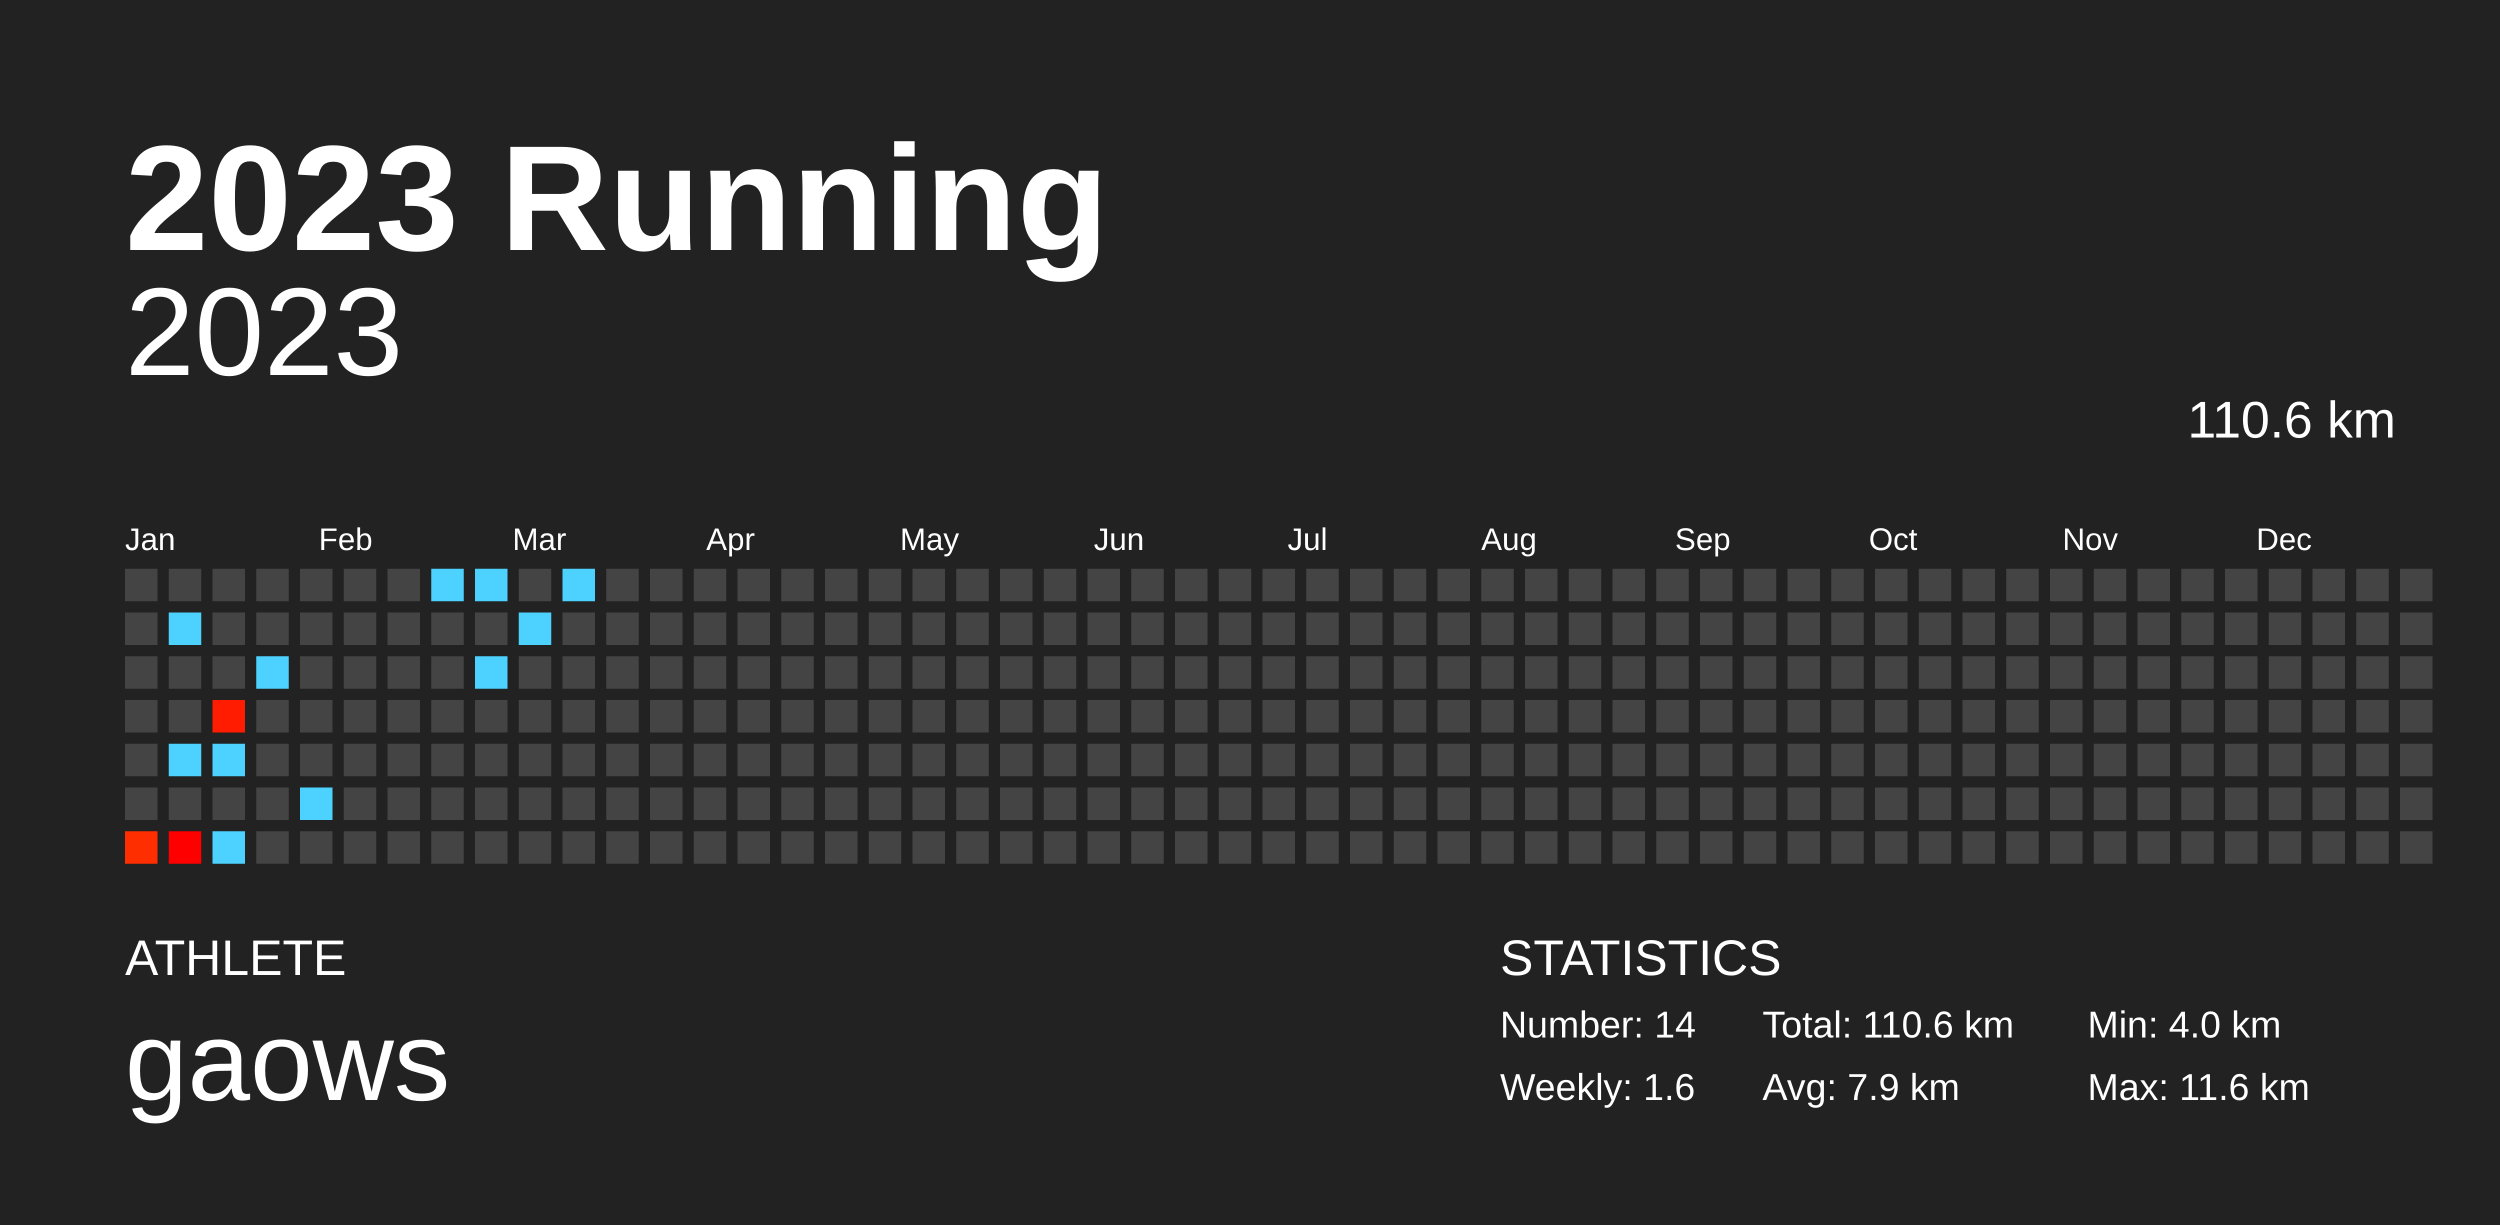
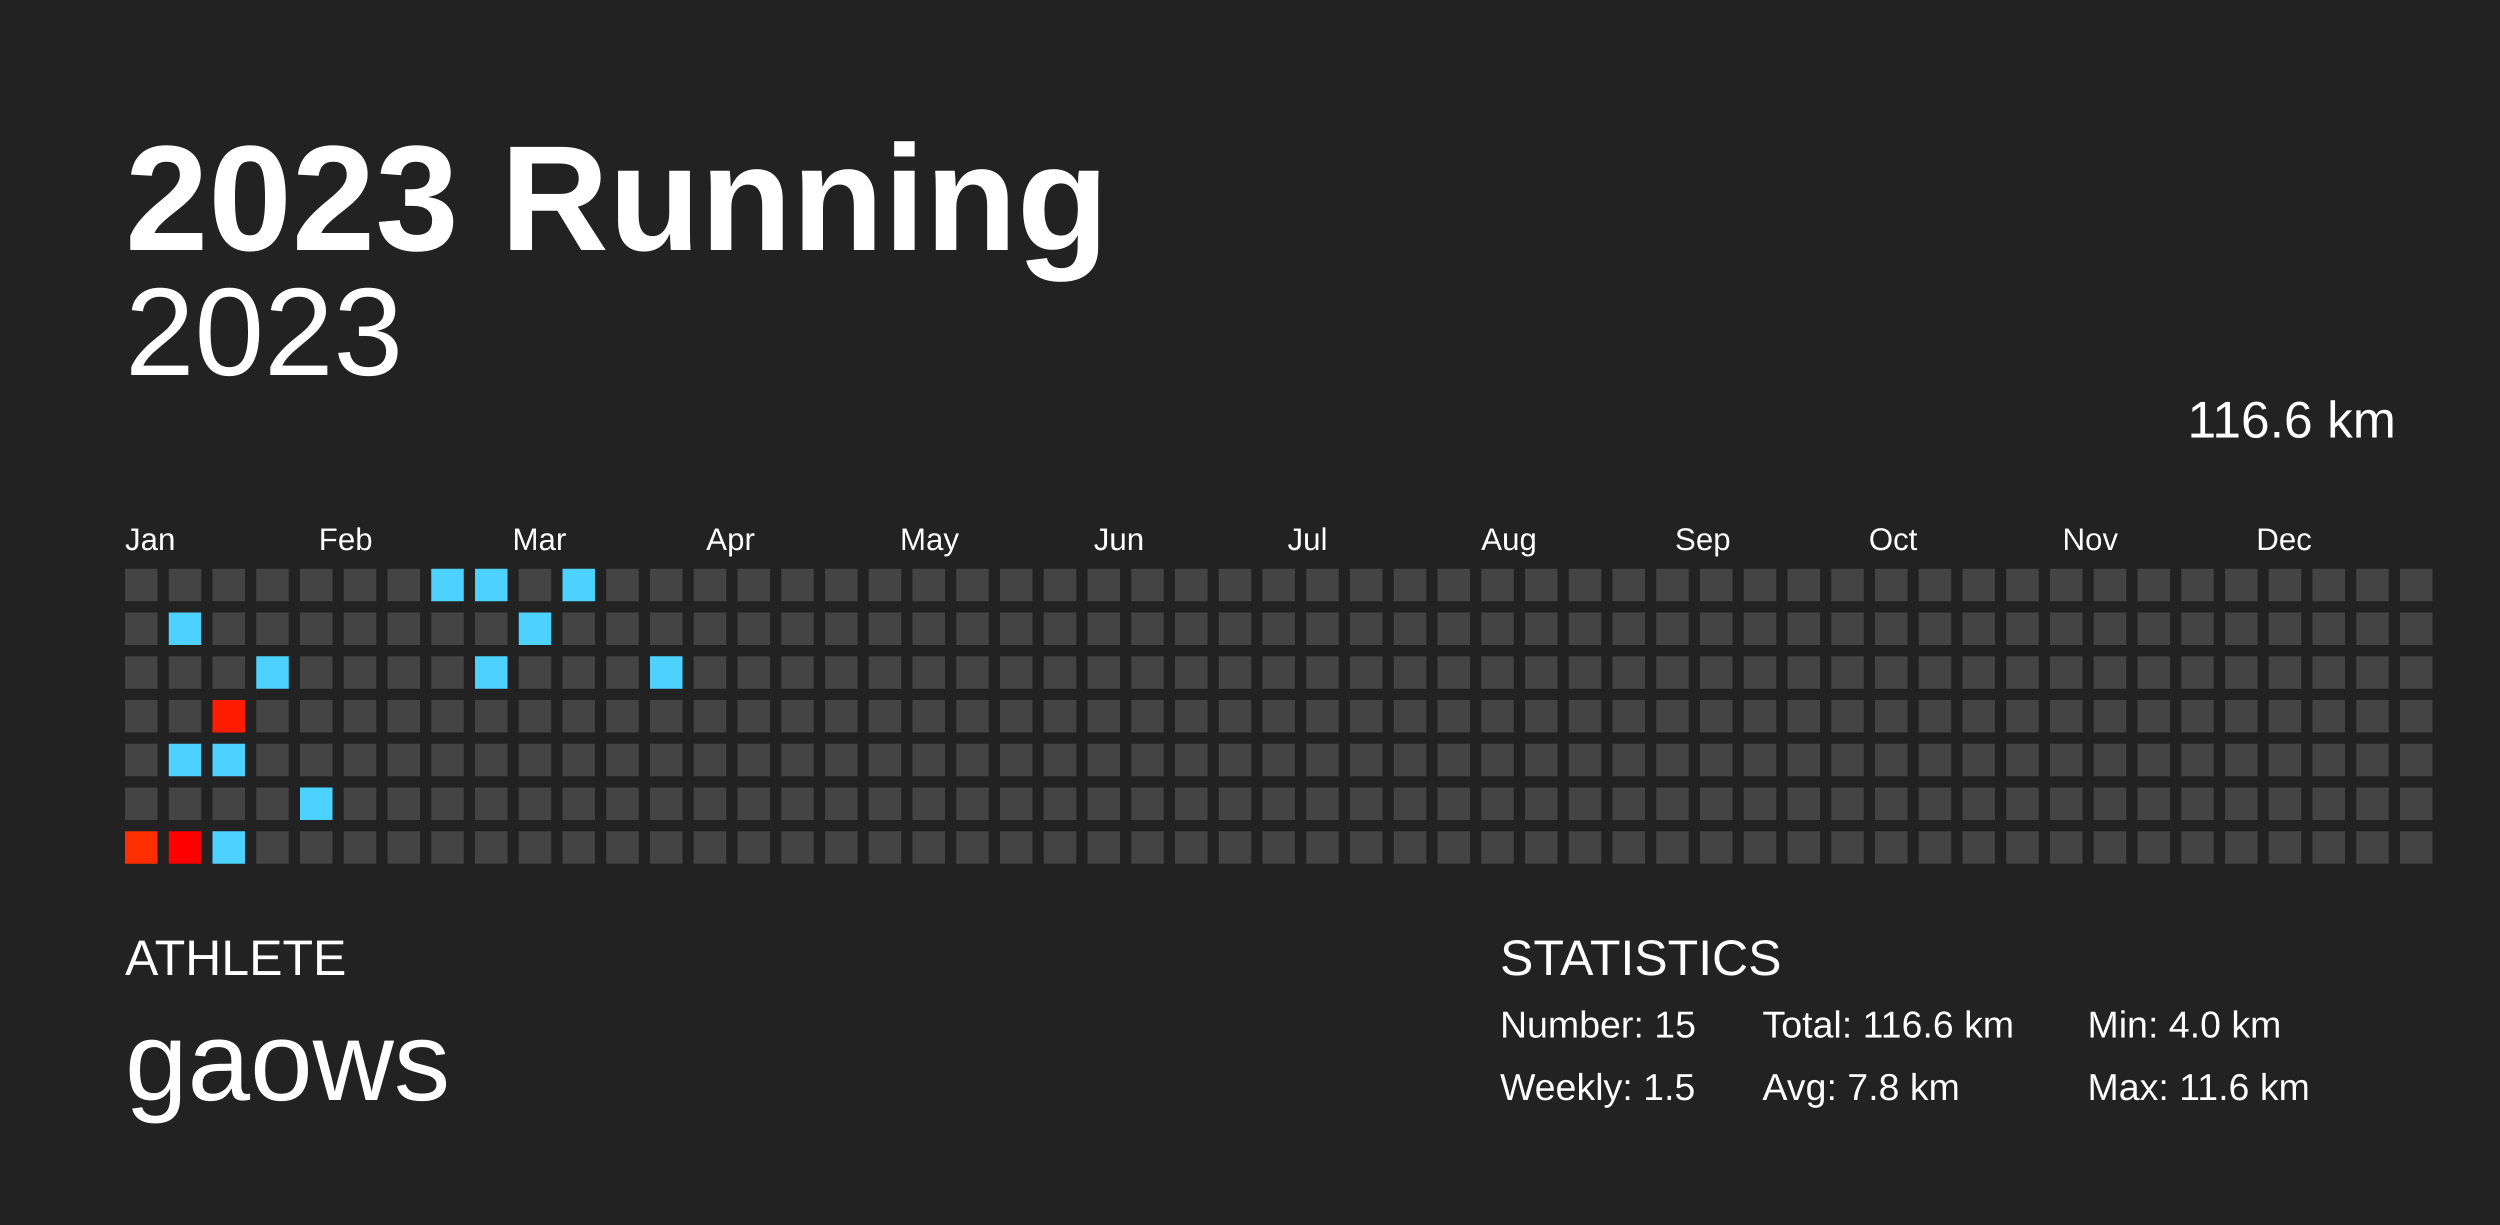
<svg xmlns="http://www.w3.org/2000/svg" baseProfile="full" height="98mm" version="1.1" viewBox="0,0,200,98" width="200mm">
  <defs />
  <rect fill="#222222" height="98" width="200" x="0" y="0" />
  <text fill="#FFFFFF" style="font-size:12px; font-family:Arial; font-weight:bold;" x="10" y="20">2023 Running</text>
  <text fill="#FFFFFF" style="font-size:4px; font-family:Arial" x="10" y="78">ATHLETE</text>
  <text fill="#FFFFFF" style="font-size:9px; font-family:Arial" x="10" y="88">gaows</text>
  <text fill="#FFFFFF" style="font-size:4px; font-family:Arial" x="120" y="78">STATISTICS</text>
-   <text fill="#FFFFFF" style="font-size:3px; font-family:Arial" x="120" y="83">Number: 14</text>
-   <text fill="#FFFFFF" style="font-size:3px; font-family:Arial" x="120" y="88">Weekly: 1.6</text>
-   <text fill="#FFFFFF" style="font-size:3px; font-family:Arial" x="141" y="83">Total: 110.6 km</text>
-   <text fill="#FFFFFF" style="font-size:3px; font-family:Arial" x="141" y="88">Avg: 7.9 km</text>
+   <text fill="#FFFFFF" style="font-size:3px; font-family:Arial" x="120" y="83">Number: 15</text>
+   <text fill="#FFFFFF" style="font-size:3px; font-family:Arial" x="120" y="88">Weekly: 1.5</text>
+   <text fill="#FFFFFF" style="font-size:3px; font-family:Arial" x="141" y="83">Total: 116.6 km</text>
+   <text fill="#FFFFFF" style="font-size:3px; font-family:Arial" x="141" y="88">Avg: 7.8 km</text>
  <text fill="#FFFFFF" style="font-size:3px; font-family:Arial" x="167" y="83">Min: 4.0 km</text>
  <text fill="#FFFFFF" style="font-size:3px; font-family:Arial" x="167" y="88">Max: 11.6 km</text>
  <text alignment-baseline="hanging" fill="#FFFFFF" style="font-size:10.0px; font-family:Arial;" x="10" y="30">2023</text>
-   <text alignment-baseline="hanging" fill="#FFFFFF" style="font-size:4.125px; font-family:Arial;" x="175" y="35">110.6 km</text>
+   <text alignment-baseline="hanging" fill="#FFFFFF" style="font-size:4.125px; font-family:Arial;" x="175" y="35">116.6 km</text>
  <text fill="#FFFFFF" style="font-size:2.5px; font-family:Arial" x="10.0" y="44">Jan</text>
  <text fill="#FFFFFF" style="font-size:2.5px; font-family:Arial" x="25.5" y="44">Feb</text>
  <text fill="#FFFFFF" style="font-size:2.5px; font-family:Arial" x="41.0" y="44">Mar</text>
  <text fill="#FFFFFF" style="font-size:2.5px; font-family:Arial" x="56.5" y="44">Apr</text>
  <text fill="#FFFFFF" style="font-size:2.5px; font-family:Arial" x="72.0" y="44">May</text>
  <text fill="#FFFFFF" style="font-size:2.5px; font-family:Arial" x="87.5" y="44">Jun</text>
  <text fill="#FFFFFF" style="font-size:2.5px; font-family:Arial" x="103.0" y="44">Jul</text>
  <text fill="#FFFFFF" style="font-size:2.5px; font-family:Arial" x="118.5" y="44">Aug</text>
  <text fill="#FFFFFF" style="font-size:2.5px; font-family:Arial" x="134.0" y="44">Sep</text>
  <text fill="#FFFFFF" style="font-size:2.5px; font-family:Arial" x="149.5" y="44">Oct</text>
  <text fill="#FFFFFF" style="font-size:2.5px; font-family:Arial" x="165.0" y="44">Nov</text>
  <text fill="#FFFFFF" style="font-size:2.5px; font-family:Arial" x="180.5" y="44">Dec</text>
  <rect fill="#444444" height="2.6" width="2.6" x="10.0" y="45.5" />
  <rect fill="#444444" height="2.6" width="2.6" x="10.0" y="49.0" />
  <rect fill="#444444" height="2.6" width="2.6" x="10.0" y="52.5" />
  <rect fill="#444444" height="2.6" width="2.6" x="10.0" y="56.0" />
  <rect fill="#444444" height="2.6" width="2.6" x="10.0" y="59.5" />
  <rect fill="#444444" height="2.6" width="2.6" x="10.0" y="63.0" />
  <rect fill="#ff2e00" height="2.6" width="2.6" x="10.0" y="66.5" />
  <rect fill="#444444" height="2.6" width="2.6" x="13.5" y="45.5" />
  <rect fill="#4dd2ff" height="2.6" width="2.6" x="13.5" y="49.0" />
  <rect fill="#444444" height="2.6" width="2.6" x="13.5" y="52.5" />
  <rect fill="#444444" height="2.6" width="2.6" x="13.5" y="56.0" />
  <rect fill="#4dd2ff" height="2.6" width="2.6" x="13.5" y="59.5" />
  <rect fill="#444444" height="2.6" width="2.6" x="13.5" y="63.0" />
  <rect fill="#ff0000" height="2.6" width="2.6" x="13.5" y="66.5" />
  <rect fill="#444444" height="2.6" width="2.6" x="17.0" y="45.5" />
  <rect fill="#444444" height="2.6" width="2.6" x="17.0" y="49.0" />
  <rect fill="#444444" height="2.6" width="2.6" x="17.0" y="52.5" />
  <rect fill="#ff1c00" height="2.6" width="2.6" x="17.0" y="56.0" />
  <rect fill="#4dd2ff" height="2.6" width="2.6" x="17.0" y="59.5" />
  <rect fill="#444444" height="2.6" width="2.6" x="17.0" y="63.0" />
  <rect fill="#4dd2ff" height="2.6" width="2.6" x="17.0" y="66.5" />
  <rect fill="#444444" height="2.6" width="2.6" x="20.5" y="45.5" />
  <rect fill="#444444" height="2.6" width="2.6" x="20.5" y="49.0" />
  <rect fill="#4dd2ff" height="2.6" width="2.6" x="20.5" y="52.5" />
  <rect fill="#444444" height="2.6" width="2.6" x="20.5" y="56.0" />
  <rect fill="#444444" height="2.6" width="2.6" x="20.5" y="59.5" />
  <rect fill="#444444" height="2.6" width="2.6" x="20.5" y="63.0" />
  <rect fill="#444444" height="2.6" width="2.6" x="20.5" y="66.5" />
  <rect fill="#444444" height="2.6" width="2.6" x="24.0" y="45.5" />
  <rect fill="#444444" height="2.6" width="2.6" x="24.0" y="49.0" />
  <rect fill="#444444" height="2.6" width="2.6" x="24.0" y="52.5" />
  <rect fill="#444444" height="2.6" width="2.6" x="24.0" y="56.0" />
  <rect fill="#444444" height="2.6" width="2.6" x="24.0" y="59.5" />
  <rect fill="#4dd2ff" height="2.6" width="2.6" x="24.0" y="63.0" />
  <rect fill="#444444" height="2.6" width="2.6" x="24.0" y="66.5" />
  <rect fill="#444444" height="2.6" width="2.6" x="27.5" y="45.5" />
  <rect fill="#444444" height="2.6" width="2.6" x="27.5" y="49.0" />
  <rect fill="#444444" height="2.6" width="2.6" x="27.5" y="52.5" />
  <rect fill="#444444" height="2.6" width="2.6" x="27.5" y="56.0" />
  <rect fill="#444444" height="2.6" width="2.6" x="27.5" y="59.5" />
  <rect fill="#444444" height="2.6" width="2.6" x="27.5" y="63.0" />
  <rect fill="#444444" height="2.6" width="2.6" x="27.5" y="66.5" />
  <rect fill="#444444" height="2.6" width="2.6" x="31.0" y="45.5" />
  <rect fill="#444444" height="2.6" width="2.6" x="31.0" y="49.0" />
  <rect fill="#444444" height="2.6" width="2.6" x="31.0" y="52.5" />
  <rect fill="#444444" height="2.6" width="2.6" x="31.0" y="56.0" />
  <rect fill="#444444" height="2.6" width="2.6" x="31.0" y="59.5" />
  <rect fill="#444444" height="2.6" width="2.6" x="31.0" y="63.0" />
  <rect fill="#444444" height="2.6" width="2.6" x="31.0" y="66.5" />
  <rect fill="#4dd2ff" height="2.6" width="2.6" x="34.5" y="45.5" />
  <rect fill="#444444" height="2.6" width="2.6" x="34.5" y="49.0" />
  <rect fill="#444444" height="2.6" width="2.6" x="34.5" y="52.5" />
  <rect fill="#444444" height="2.6" width="2.6" x="34.5" y="56.0" />
  <rect fill="#444444" height="2.6" width="2.6" x="34.5" y="59.5" />
  <rect fill="#444444" height="2.6" width="2.6" x="34.5" y="63.0" />
  <rect fill="#444444" height="2.6" width="2.6" x="34.5" y="66.5" />
  <rect fill="#4dd2ff" height="2.6" width="2.6" x="38.0" y="45.5" />
  <rect fill="#444444" height="2.6" width="2.6" x="38.0" y="49.0" />
  <rect fill="#4dd2ff" height="2.6" width="2.6" x="38.0" y="52.5" />
  <rect fill="#444444" height="2.6" width="2.6" x="38.0" y="56.0" />
  <rect fill="#444444" height="2.6" width="2.6" x="38.0" y="59.5" />
  <rect fill="#444444" height="2.6" width="2.6" x="38.0" y="63.0" />
  <rect fill="#444444" height="2.6" width="2.6" x="38.0" y="66.5" />
  <rect fill="#444444" height="2.6" width="2.6" x="41.5" y="45.5" />
  <rect fill="#4dd2ff" height="2.6" width="2.6" x="41.5" y="49.0" />
  <rect fill="#444444" height="2.6" width="2.6" x="41.5" y="52.5" />
  <rect fill="#444444" height="2.6" width="2.6" x="41.5" y="56.0" />
  <rect fill="#444444" height="2.6" width="2.6" x="41.5" y="59.5" />
  <rect fill="#444444" height="2.6" width="2.6" x="41.5" y="63.0" />
  <rect fill="#444444" height="2.6" width="2.6" x="41.5" y="66.5" />
  <rect fill="#4dd2ff" height="2.6" width="2.6" x="45.0" y="45.5" />
  <rect fill="#444444" height="2.6" width="2.6" x="45.0" y="49.0" />
  <rect fill="#444444" height="2.6" width="2.6" x="45.0" y="52.5" />
  <rect fill="#444444" height="2.6" width="2.6" x="45.0" y="56.0" />
  <rect fill="#444444" height="2.6" width="2.6" x="45.0" y="59.5" />
  <rect fill="#444444" height="2.6" width="2.6" x="45.0" y="63.0" />
  <rect fill="#444444" height="2.6" width="2.6" x="45.0" y="66.5" />
  <rect fill="#444444" height="2.6" width="2.6" x="48.5" y="45.5" />
  <rect fill="#444444" height="2.6" width="2.6" x="48.5" y="49.0" />
  <rect fill="#444444" height="2.6" width="2.6" x="48.5" y="52.5" />
  <rect fill="#444444" height="2.6" width="2.6" x="48.5" y="56.0" />
  <rect fill="#444444" height="2.6" width="2.6" x="48.5" y="59.5" />
  <rect fill="#444444" height="2.6" width="2.6" x="48.5" y="63.0" />
  <rect fill="#444444" height="2.6" width="2.6" x="48.5" y="66.5" />
  <rect fill="#444444" height="2.6" width="2.6" x="52.0" y="45.5" />
  <rect fill="#444444" height="2.6" width="2.6" x="52.0" y="49.0" />
-   <rect fill="#444444" height="2.6" width="2.6" x="52.0" y="52.5" />
+   <rect fill="#4dd2ff" height="2.6" width="2.6" x="52.0" y="52.5" />
  <rect fill="#444444" height="2.6" width="2.6" x="52.0" y="56.0" />
  <rect fill="#444444" height="2.6" width="2.6" x="52.0" y="59.5" />
  <rect fill="#444444" height="2.6" width="2.6" x="52.0" y="63.0" />
  <rect fill="#444444" height="2.6" width="2.6" x="52.0" y="66.5" />
  <rect fill="#444444" height="2.6" width="2.6" x="55.5" y="45.5" />
  <rect fill="#444444" height="2.6" width="2.6" x="55.5" y="49.0" />
  <rect fill="#444444" height="2.6" width="2.6" x="55.5" y="52.5" />
  <rect fill="#444444" height="2.6" width="2.6" x="55.5" y="56.0" />
  <rect fill="#444444" height="2.6" width="2.6" x="55.5" y="59.5" />
  <rect fill="#444444" height="2.6" width="2.6" x="55.5" y="63.0" />
  <rect fill="#444444" height="2.6" width="2.6" x="55.5" y="66.5" />
  <rect fill="#444444" height="2.6" width="2.6" x="59.0" y="45.5" />
  <rect fill="#444444" height="2.6" width="2.6" x="59.0" y="49.0" />
  <rect fill="#444444" height="2.6" width="2.6" x="59.0" y="52.5" />
  <rect fill="#444444" height="2.6" width="2.6" x="59.0" y="56.0" />
  <rect fill="#444444" height="2.6" width="2.6" x="59.0" y="59.5" />
  <rect fill="#444444" height="2.6" width="2.6" x="59.0" y="63.0" />
  <rect fill="#444444" height="2.6" width="2.6" x="59.0" y="66.5" />
  <rect fill="#444444" height="2.6" width="2.6" x="62.5" y="45.5" />
  <rect fill="#444444" height="2.6" width="2.6" x="62.5" y="49.0" />
  <rect fill="#444444" height="2.6" width="2.6" x="62.5" y="52.5" />
  <rect fill="#444444" height="2.6" width="2.6" x="62.5" y="56.0" />
  <rect fill="#444444" height="2.6" width="2.6" x="62.5" y="59.5" />
  <rect fill="#444444" height="2.6" width="2.6" x="62.5" y="63.0" />
  <rect fill="#444444" height="2.6" width="2.6" x="62.5" y="66.5" />
  <rect fill="#444444" height="2.6" width="2.6" x="66.0" y="45.5" />
  <rect fill="#444444" height="2.6" width="2.6" x="66.0" y="49.0" />
  <rect fill="#444444" height="2.6" width="2.6" x="66.0" y="52.5" />
  <rect fill="#444444" height="2.6" width="2.6" x="66.0" y="56.0" />
  <rect fill="#444444" height="2.6" width="2.6" x="66.0" y="59.5" />
  <rect fill="#444444" height="2.6" width="2.6" x="66.0" y="63.0" />
  <rect fill="#444444" height="2.6" width="2.6" x="66.0" y="66.5" />
  <rect fill="#444444" height="2.6" width="2.6" x="69.5" y="45.5" />
  <rect fill="#444444" height="2.6" width="2.6" x="69.5" y="49.0" />
  <rect fill="#444444" height="2.6" width="2.6" x="69.5" y="52.5" />
  <rect fill="#444444" height="2.6" width="2.6" x="69.5" y="56.0" />
  <rect fill="#444444" height="2.6" width="2.6" x="69.5" y="59.5" />
  <rect fill="#444444" height="2.6" width="2.6" x="69.5" y="63.0" />
  <rect fill="#444444" height="2.6" width="2.6" x="69.5" y="66.5" />
  <rect fill="#444444" height="2.6" width="2.6" x="73.0" y="45.5" />
  <rect fill="#444444" height="2.6" width="2.6" x="73.0" y="49.0" />
  <rect fill="#444444" height="2.6" width="2.6" x="73.0" y="52.5" />
  <rect fill="#444444" height="2.6" width="2.6" x="73.0" y="56.0" />
  <rect fill="#444444" height="2.6" width="2.6" x="73.0" y="59.5" />
  <rect fill="#444444" height="2.6" width="2.6" x="73.0" y="63.0" />
  <rect fill="#444444" height="2.6" width="2.6" x="73.0" y="66.5" />
  <rect fill="#444444" height="2.6" width="2.6" x="76.5" y="45.5" />
  <rect fill="#444444" height="2.6" width="2.6" x="76.5" y="49.0" />
  <rect fill="#444444" height="2.6" width="2.6" x="76.5" y="52.5" />
  <rect fill="#444444" height="2.6" width="2.6" x="76.5" y="56.0" />
  <rect fill="#444444" height="2.6" width="2.6" x="76.5" y="59.5" />
  <rect fill="#444444" height="2.6" width="2.6" x="76.5" y="63.0" />
  <rect fill="#444444" height="2.6" width="2.6" x="76.5" y="66.5" />
  <rect fill="#444444" height="2.6" width="2.6" x="80.0" y="45.5" />
  <rect fill="#444444" height="2.6" width="2.6" x="80.0" y="49.0" />
  <rect fill="#444444" height="2.6" width="2.6" x="80.0" y="52.5" />
  <rect fill="#444444" height="2.6" width="2.6" x="80.0" y="56.0" />
  <rect fill="#444444" height="2.6" width="2.6" x="80.0" y="59.5" />
  <rect fill="#444444" height="2.6" width="2.6" x="80.0" y="63.0" />
  <rect fill="#444444" height="2.6" width="2.6" x="80.0" y="66.5" />
  <rect fill="#444444" height="2.6" width="2.6" x="83.5" y="45.5" />
  <rect fill="#444444" height="2.6" width="2.6" x="83.5" y="49.0" />
  <rect fill="#444444" height="2.6" width="2.6" x="83.5" y="52.5" />
  <rect fill="#444444" height="2.6" width="2.6" x="83.5" y="56.0" />
  <rect fill="#444444" height="2.6" width="2.6" x="83.5" y="59.5" />
  <rect fill="#444444" height="2.6" width="2.6" x="83.5" y="63.0" />
  <rect fill="#444444" height="2.6" width="2.6" x="83.5" y="66.5" />
  <rect fill="#444444" height="2.6" width="2.6" x="87.0" y="45.5" />
  <rect fill="#444444" height="2.6" width="2.6" x="87.0" y="49.0" />
  <rect fill="#444444" height="2.6" width="2.6" x="87.0" y="52.5" />
  <rect fill="#444444" height="2.6" width="2.6" x="87.0" y="56.0" />
  <rect fill="#444444" height="2.6" width="2.6" x="87.0" y="59.5" />
  <rect fill="#444444" height="2.6" width="2.6" x="87.0" y="63.0" />
  <rect fill="#444444" height="2.6" width="2.6" x="87.0" y="66.5" />
  <rect fill="#444444" height="2.6" width="2.6" x="90.5" y="45.5" />
  <rect fill="#444444" height="2.6" width="2.6" x="90.5" y="49.0" />
  <rect fill="#444444" height="2.6" width="2.6" x="90.5" y="52.5" />
  <rect fill="#444444" height="2.6" width="2.6" x="90.5" y="56.0" />
  <rect fill="#444444" height="2.6" width="2.6" x="90.5" y="59.5" />
  <rect fill="#444444" height="2.6" width="2.6" x="90.5" y="63.0" />
  <rect fill="#444444" height="2.6" width="2.6" x="90.5" y="66.5" />
  <rect fill="#444444" height="2.6" width="2.6" x="94.0" y="45.5" />
  <rect fill="#444444" height="2.6" width="2.6" x="94.0" y="49.0" />
  <rect fill="#444444" height="2.6" width="2.6" x="94.0" y="52.5" />
  <rect fill="#444444" height="2.6" width="2.6" x="94.0" y="56.0" />
  <rect fill="#444444" height="2.6" width="2.6" x="94.0" y="59.5" />
  <rect fill="#444444" height="2.6" width="2.6" x="94.0" y="63.0" />
  <rect fill="#444444" height="2.6" width="2.6" x="94.0" y="66.5" />
  <rect fill="#444444" height="2.6" width="2.6" x="97.5" y="45.5" />
  <rect fill="#444444" height="2.6" width="2.6" x="97.5" y="49.0" />
  <rect fill="#444444" height="2.6" width="2.6" x="97.5" y="52.5" />
  <rect fill="#444444" height="2.6" width="2.6" x="97.5" y="56.0" />
  <rect fill="#444444" height="2.6" width="2.6" x="97.5" y="59.5" />
  <rect fill="#444444" height="2.6" width="2.6" x="97.5" y="63.0" />
  <rect fill="#444444" height="2.6" width="2.6" x="97.5" y="66.5" />
  <rect fill="#444444" height="2.6" width="2.6" x="101.0" y="45.5" />
  <rect fill="#444444" height="2.6" width="2.6" x="101.0" y="49.0" />
  <rect fill="#444444" height="2.6" width="2.6" x="101.0" y="52.5" />
  <rect fill="#444444" height="2.6" width="2.6" x="101.0" y="56.0" />
  <rect fill="#444444" height="2.6" width="2.6" x="101.0" y="59.5" />
  <rect fill="#444444" height="2.6" width="2.6" x="101.0" y="63.0" />
  <rect fill="#444444" height="2.6" width="2.6" x="101.0" y="66.5" />
  <rect fill="#444444" height="2.6" width="2.6" x="104.5" y="45.5" />
  <rect fill="#444444" height="2.6" width="2.6" x="104.5" y="49.0" />
  <rect fill="#444444" height="2.6" width="2.6" x="104.5" y="52.5" />
  <rect fill="#444444" height="2.6" width="2.6" x="104.5" y="56.0" />
  <rect fill="#444444" height="2.6" width="2.6" x="104.5" y="59.5" />
  <rect fill="#444444" height="2.6" width="2.6" x="104.5" y="63.0" />
  <rect fill="#444444" height="2.6" width="2.6" x="104.5" y="66.5" />
  <rect fill="#444444" height="2.6" width="2.6" x="108.0" y="45.5" />
  <rect fill="#444444" height="2.6" width="2.6" x="108.0" y="49.0" />
  <rect fill="#444444" height="2.6" width="2.6" x="108.0" y="52.5" />
  <rect fill="#444444" height="2.6" width="2.6" x="108.0" y="56.0" />
  <rect fill="#444444" height="2.6" width="2.6" x="108.0" y="59.5" />
  <rect fill="#444444" height="2.6" width="2.6" x="108.0" y="63.0" />
  <rect fill="#444444" height="2.6" width="2.6" x="108.0" y="66.5" />
  <rect fill="#444444" height="2.6" width="2.6" x="111.5" y="45.5" />
  <rect fill="#444444" height="2.6" width="2.6" x="111.5" y="49.0" />
  <rect fill="#444444" height="2.6" width="2.6" x="111.5" y="52.5" />
  <rect fill="#444444" height="2.6" width="2.6" x="111.5" y="56.0" />
  <rect fill="#444444" height="2.6" width="2.6" x="111.5" y="59.5" />
  <rect fill="#444444" height="2.6" width="2.6" x="111.5" y="63.0" />
  <rect fill="#444444" height="2.6" width="2.6" x="111.5" y="66.5" />
  <rect fill="#444444" height="2.6" width="2.6" x="115.0" y="45.5" />
  <rect fill="#444444" height="2.6" width="2.6" x="115.0" y="49.0" />
  <rect fill="#444444" height="2.6" width="2.6" x="115.0" y="52.5" />
  <rect fill="#444444" height="2.6" width="2.6" x="115.0" y="56.0" />
  <rect fill="#444444" height="2.6" width="2.6" x="115.0" y="59.5" />
  <rect fill="#444444" height="2.6" width="2.6" x="115.0" y="63.0" />
  <rect fill="#444444" height="2.6" width="2.6" x="115.0" y="66.5" />
  <rect fill="#444444" height="2.6" width="2.6" x="118.5" y="45.5" />
  <rect fill="#444444" height="2.6" width="2.6" x="118.5" y="49.0" />
  <rect fill="#444444" height="2.6" width="2.6" x="118.5" y="52.5" />
  <rect fill="#444444" height="2.6" width="2.6" x="118.5" y="56.0" />
  <rect fill="#444444" height="2.6" width="2.6" x="118.5" y="59.5" />
  <rect fill="#444444" height="2.6" width="2.6" x="118.5" y="63.0" />
  <rect fill="#444444" height="2.6" width="2.6" x="118.5" y="66.5" />
  <rect fill="#444444" height="2.6" width="2.6" x="122.0" y="45.5" />
  <rect fill="#444444" height="2.6" width="2.6" x="122.0" y="49.0" />
  <rect fill="#444444" height="2.6" width="2.6" x="122.0" y="52.5" />
  <rect fill="#444444" height="2.6" width="2.6" x="122.0" y="56.0" />
  <rect fill="#444444" height="2.6" width="2.6" x="122.0" y="59.5" />
  <rect fill="#444444" height="2.6" width="2.6" x="122.0" y="63.0" />
  <rect fill="#444444" height="2.6" width="2.6" x="122.0" y="66.5" />
  <rect fill="#444444" height="2.6" width="2.6" x="125.5" y="45.5" />
  <rect fill="#444444" height="2.6" width="2.6" x="125.5" y="49.0" />
  <rect fill="#444444" height="2.6" width="2.6" x="125.5" y="52.5" />
  <rect fill="#444444" height="2.6" width="2.6" x="125.5" y="56.0" />
  <rect fill="#444444" height="2.6" width="2.6" x="125.5" y="59.5" />
  <rect fill="#444444" height="2.6" width="2.6" x="125.5" y="63.0" />
  <rect fill="#444444" height="2.6" width="2.6" x="125.5" y="66.5" />
  <rect fill="#444444" height="2.6" width="2.6" x="129.0" y="45.5" />
  <rect fill="#444444" height="2.6" width="2.6" x="129.0" y="49.0" />
  <rect fill="#444444" height="2.6" width="2.6" x="129.0" y="52.5" />
  <rect fill="#444444" height="2.6" width="2.6" x="129.0" y="56.0" />
  <rect fill="#444444" height="2.6" width="2.6" x="129.0" y="59.5" />
  <rect fill="#444444" height="2.6" width="2.6" x="129.0" y="63.0" />
  <rect fill="#444444" height="2.6" width="2.6" x="129.0" y="66.5" />
  <rect fill="#444444" height="2.6" width="2.6" x="132.5" y="45.5" />
  <rect fill="#444444" height="2.6" width="2.6" x="132.5" y="49.0" />
  <rect fill="#444444" height="2.6" width="2.6" x="132.5" y="52.5" />
  <rect fill="#444444" height="2.6" width="2.6" x="132.5" y="56.0" />
  <rect fill="#444444" height="2.6" width="2.6" x="132.5" y="59.5" />
  <rect fill="#444444" height="2.6" width="2.6" x="132.5" y="63.0" />
  <rect fill="#444444" height="2.6" width="2.6" x="132.5" y="66.5" />
  <rect fill="#444444" height="2.6" width="2.6" x="136.0" y="45.5" />
  <rect fill="#444444" height="2.6" width="2.6" x="136.0" y="49.0" />
  <rect fill="#444444" height="2.6" width="2.6" x="136.0" y="52.5" />
  <rect fill="#444444" height="2.6" width="2.6" x="136.0" y="56.0" />
  <rect fill="#444444" height="2.6" width="2.6" x="136.0" y="59.5" />
  <rect fill="#444444" height="2.6" width="2.6" x="136.0" y="63.0" />
  <rect fill="#444444" height="2.6" width="2.6" x="136.0" y="66.5" />
  <rect fill="#444444" height="2.6" width="2.6" x="139.5" y="45.5" />
  <rect fill="#444444" height="2.6" width="2.6" x="139.5" y="49.0" />
  <rect fill="#444444" height="2.6" width="2.6" x="139.5" y="52.5" />
  <rect fill="#444444" height="2.6" width="2.6" x="139.5" y="56.0" />
  <rect fill="#444444" height="2.6" width="2.6" x="139.5" y="59.5" />
  <rect fill="#444444" height="2.6" width="2.6" x="139.5" y="63.0" />
  <rect fill="#444444" height="2.6" width="2.6" x="139.5" y="66.5" />
  <rect fill="#444444" height="2.6" width="2.6" x="143.0" y="45.5" />
  <rect fill="#444444" height="2.6" width="2.6" x="143.0" y="49.0" />
  <rect fill="#444444" height="2.6" width="2.6" x="143.0" y="52.5" />
  <rect fill="#444444" height="2.6" width="2.6" x="143.0" y="56.0" />
  <rect fill="#444444" height="2.6" width="2.6" x="143.0" y="59.5" />
  <rect fill="#444444" height="2.6" width="2.6" x="143.0" y="63.0" />
  <rect fill="#444444" height="2.6" width="2.6" x="143.0" y="66.5" />
  <rect fill="#444444" height="2.6" width="2.6" x="146.5" y="45.5" />
  <rect fill="#444444" height="2.6" width="2.6" x="146.5" y="49.0" />
  <rect fill="#444444" height="2.6" width="2.6" x="146.5" y="52.5" />
  <rect fill="#444444" height="2.6" width="2.6" x="146.5" y="56.0" />
  <rect fill="#444444" height="2.6" width="2.6" x="146.5" y="59.5" />
  <rect fill="#444444" height="2.6" width="2.6" x="146.5" y="63.0" />
  <rect fill="#444444" height="2.6" width="2.6" x="146.5" y="66.5" />
  <rect fill="#444444" height="2.6" width="2.6" x="150.0" y="45.5" />
  <rect fill="#444444" height="2.6" width="2.6" x="150.0" y="49.0" />
  <rect fill="#444444" height="2.6" width="2.6" x="150.0" y="52.5" />
  <rect fill="#444444" height="2.6" width="2.6" x="150.0" y="56.0" />
  <rect fill="#444444" height="2.6" width="2.6" x="150.0" y="59.5" />
  <rect fill="#444444" height="2.6" width="2.6" x="150.0" y="63.0" />
  <rect fill="#444444" height="2.6" width="2.6" x="150.0" y="66.5" />
  <rect fill="#444444" height="2.6" width="2.6" x="153.5" y="45.5" />
  <rect fill="#444444" height="2.6" width="2.6" x="153.5" y="49.0" />
  <rect fill="#444444" height="2.6" width="2.6" x="153.5" y="52.5" />
  <rect fill="#444444" height="2.6" width="2.6" x="153.5" y="56.0" />
  <rect fill="#444444" height="2.6" width="2.6" x="153.5" y="59.5" />
  <rect fill="#444444" height="2.6" width="2.6" x="153.5" y="63.0" />
  <rect fill="#444444" height="2.6" width="2.6" x="153.5" y="66.5" />
  <rect fill="#444444" height="2.6" width="2.6" x="157.0" y="45.5" />
  <rect fill="#444444" height="2.6" width="2.6" x="157.0" y="49.0" />
  <rect fill="#444444" height="2.6" width="2.6" x="157.0" y="52.5" />
  <rect fill="#444444" height="2.6" width="2.6" x="157.0" y="56.0" />
  <rect fill="#444444" height="2.6" width="2.6" x="157.0" y="59.5" />
  <rect fill="#444444" height="2.6" width="2.6" x="157.0" y="63.0" />
  <rect fill="#444444" height="2.6" width="2.6" x="157.0" y="66.5" />
  <rect fill="#444444" height="2.6" width="2.6" x="160.5" y="45.5" />
  <rect fill="#444444" height="2.6" width="2.6" x="160.5" y="49.0" />
  <rect fill="#444444" height="2.6" width="2.6" x="160.5" y="52.5" />
  <rect fill="#444444" height="2.6" width="2.6" x="160.5" y="56.0" />
  <rect fill="#444444" height="2.6" width="2.6" x="160.5" y="59.5" />
  <rect fill="#444444" height="2.6" width="2.6" x="160.5" y="63.0" />
  <rect fill="#444444" height="2.6" width="2.6" x="160.5" y="66.5" />
  <rect fill="#444444" height="2.6" width="2.6" x="164.0" y="45.5" />
  <rect fill="#444444" height="2.6" width="2.6" x="164.0" y="49.0" />
  <rect fill="#444444" height="2.6" width="2.6" x="164.0" y="52.5" />
  <rect fill="#444444" height="2.6" width="2.6" x="164.0" y="56.0" />
  <rect fill="#444444" height="2.6" width="2.6" x="164.0" y="59.5" />
  <rect fill="#444444" height="2.6" width="2.6" x="164.0" y="63.0" />
  <rect fill="#444444" height="2.6" width="2.6" x="164.0" y="66.5" />
  <rect fill="#444444" height="2.6" width="2.6" x="167.5" y="45.5" />
  <rect fill="#444444" height="2.6" width="2.6" x="167.5" y="49.0" />
  <rect fill="#444444" height="2.6" width="2.6" x="167.5" y="52.5" />
  <rect fill="#444444" height="2.6" width="2.6" x="167.5" y="56.0" />
  <rect fill="#444444" height="2.6" width="2.6" x="167.5" y="59.5" />
  <rect fill="#444444" height="2.6" width="2.6" x="167.5" y="63.0" />
  <rect fill="#444444" height="2.6" width="2.6" x="167.5" y="66.5" />
  <rect fill="#444444" height="2.6" width="2.6" x="171.0" y="45.5" />
  <rect fill="#444444" height="2.6" width="2.6" x="171.0" y="49.0" />
  <rect fill="#444444" height="2.6" width="2.6" x="171.0" y="52.5" />
  <rect fill="#444444" height="2.6" width="2.6" x="171.0" y="56.0" />
  <rect fill="#444444" height="2.6" width="2.6" x="171.0" y="59.5" />
  <rect fill="#444444" height="2.6" width="2.6" x="171.0" y="63.0" />
  <rect fill="#444444" height="2.6" width="2.6" x="171.0" y="66.5" />
  <rect fill="#444444" height="2.6" width="2.6" x="174.5" y="45.5" />
  <rect fill="#444444" height="2.6" width="2.6" x="174.5" y="49.0" />
  <rect fill="#444444" height="2.6" width="2.6" x="174.5" y="52.5" />
  <rect fill="#444444" height="2.6" width="2.6" x="174.5" y="56.0" />
  <rect fill="#444444" height="2.6" width="2.6" x="174.5" y="59.5" />
  <rect fill="#444444" height="2.6" width="2.6" x="174.5" y="63.0" />
  <rect fill="#444444" height="2.6" width="2.6" x="174.5" y="66.5" />
  <rect fill="#444444" height="2.6" width="2.6" x="178.0" y="45.5" />
  <rect fill="#444444" height="2.6" width="2.6" x="178.0" y="49.0" />
  <rect fill="#444444" height="2.6" width="2.6" x="178.0" y="52.5" />
  <rect fill="#444444" height="2.6" width="2.6" x="178.0" y="56.0" />
  <rect fill="#444444" height="2.6" width="2.6" x="178.0" y="59.5" />
  <rect fill="#444444" height="2.6" width="2.6" x="178.0" y="63.0" />
  <rect fill="#444444" height="2.6" width="2.6" x="178.0" y="66.5" />
  <rect fill="#444444" height="2.6" width="2.6" x="181.5" y="45.5" />
  <rect fill="#444444" height="2.6" width="2.6" x="181.5" y="49.0" />
  <rect fill="#444444" height="2.6" width="2.6" x="181.5" y="52.5" />
  <rect fill="#444444" height="2.6" width="2.6" x="181.5" y="56.0" />
  <rect fill="#444444" height="2.6" width="2.6" x="181.5" y="59.5" />
  <rect fill="#444444" height="2.6" width="2.6" x="181.5" y="63.0" />
  <rect fill="#444444" height="2.6" width="2.6" x="181.5" y="66.5" />
  <rect fill="#444444" height="2.6" width="2.6" x="185.0" y="45.5" />
  <rect fill="#444444" height="2.6" width="2.6" x="185.0" y="49.0" />
  <rect fill="#444444" height="2.6" width="2.6" x="185.0" y="52.5" />
  <rect fill="#444444" height="2.6" width="2.6" x="185.0" y="56.0" />
  <rect fill="#444444" height="2.6" width="2.6" x="185.0" y="59.5" />
  <rect fill="#444444" height="2.6" width="2.6" x="185.0" y="63.0" />
  <rect fill="#444444" height="2.6" width="2.6" x="185.0" y="66.5" />
  <rect fill="#444444" height="2.6" width="2.6" x="188.5" y="45.5" />
  <rect fill="#444444" height="2.6" width="2.6" x="188.5" y="49.0" />
  <rect fill="#444444" height="2.6" width="2.6" x="188.5" y="52.5" />
  <rect fill="#444444" height="2.6" width="2.6" x="188.5" y="56.0" />
  <rect fill="#444444" height="2.6" width="2.6" x="188.5" y="59.5" />
  <rect fill="#444444" height="2.6" width="2.6" x="188.5" y="63.0" />
  <rect fill="#444444" height="2.6" width="2.6" x="188.5" y="66.5" />
  <rect fill="#444444" height="2.6" width="2.6" x="192.0" y="45.5" />
  <rect fill="#444444" height="2.6" width="2.6" x="192.0" y="49.0" />
  <rect fill="#444444" height="2.6" width="2.6" x="192.0" y="52.5" />
  <rect fill="#444444" height="2.6" width="2.6" x="192.0" y="56.0" />
  <rect fill="#444444" height="2.6" width="2.6" x="192.0" y="59.5" />
  <rect fill="#444444" height="2.6" width="2.6" x="192.0" y="63.0" />
  <rect fill="#444444" height="2.6" width="2.6" x="192.0" y="66.5" />
</svg>
